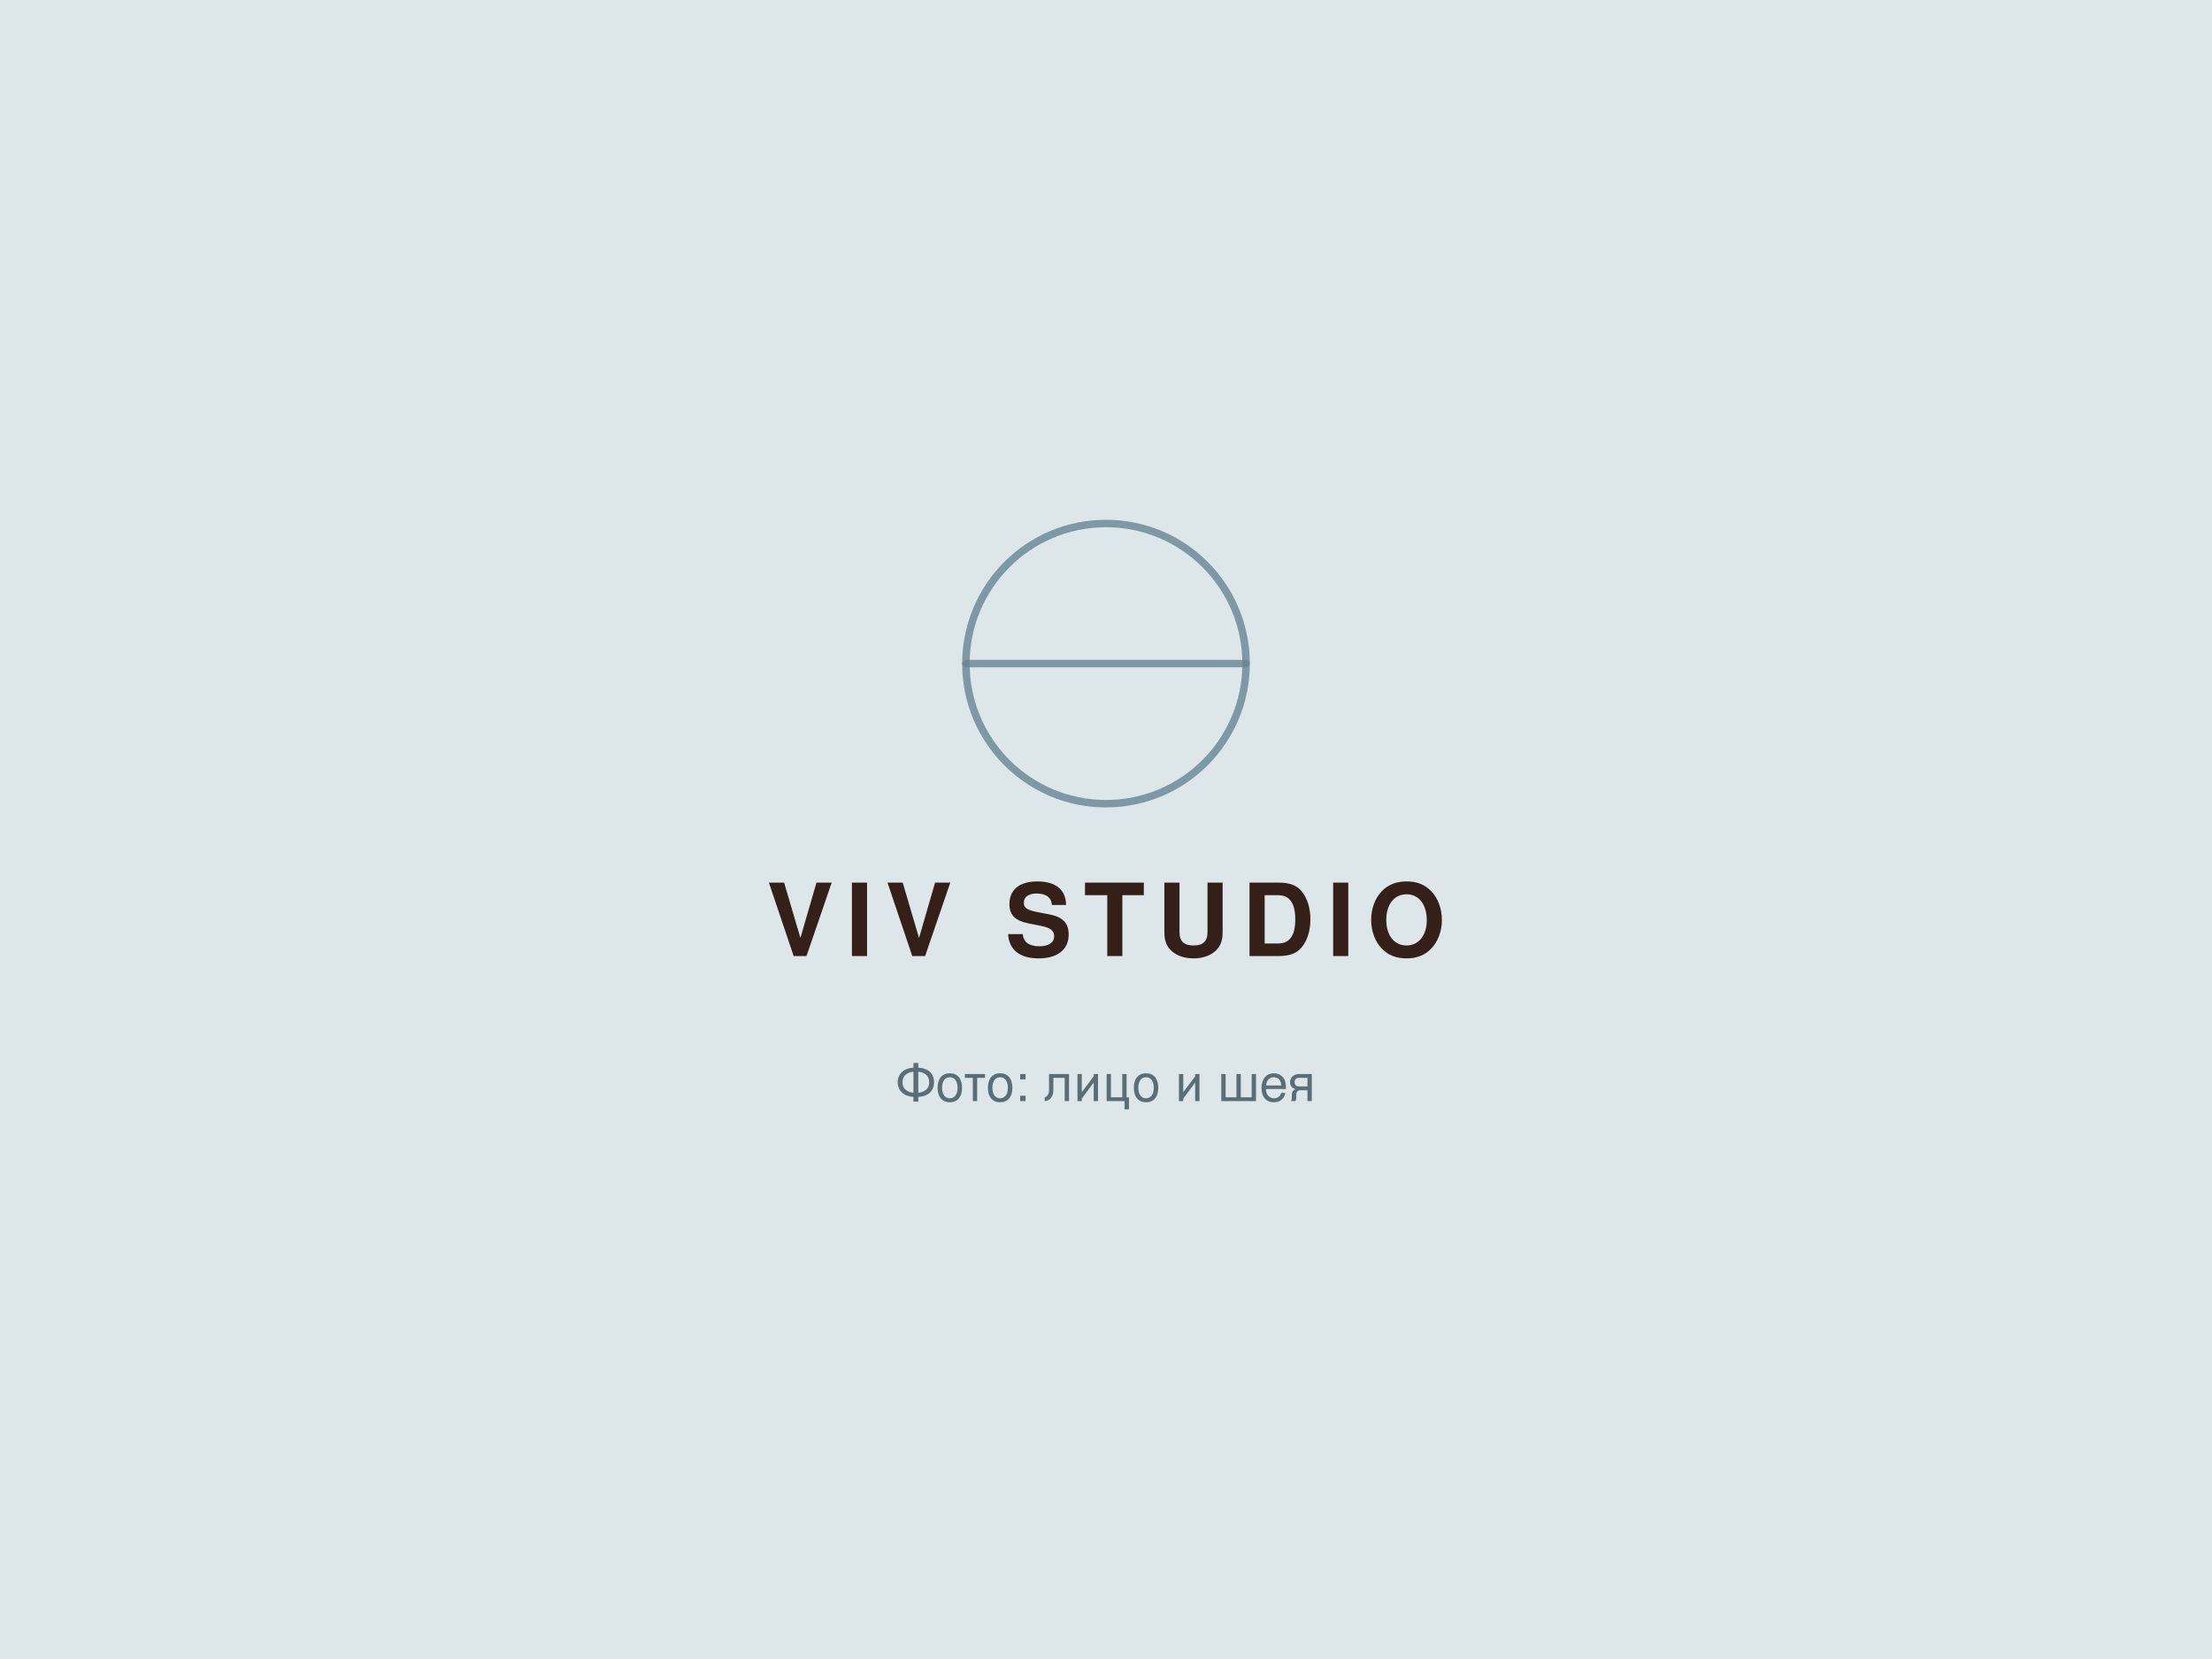
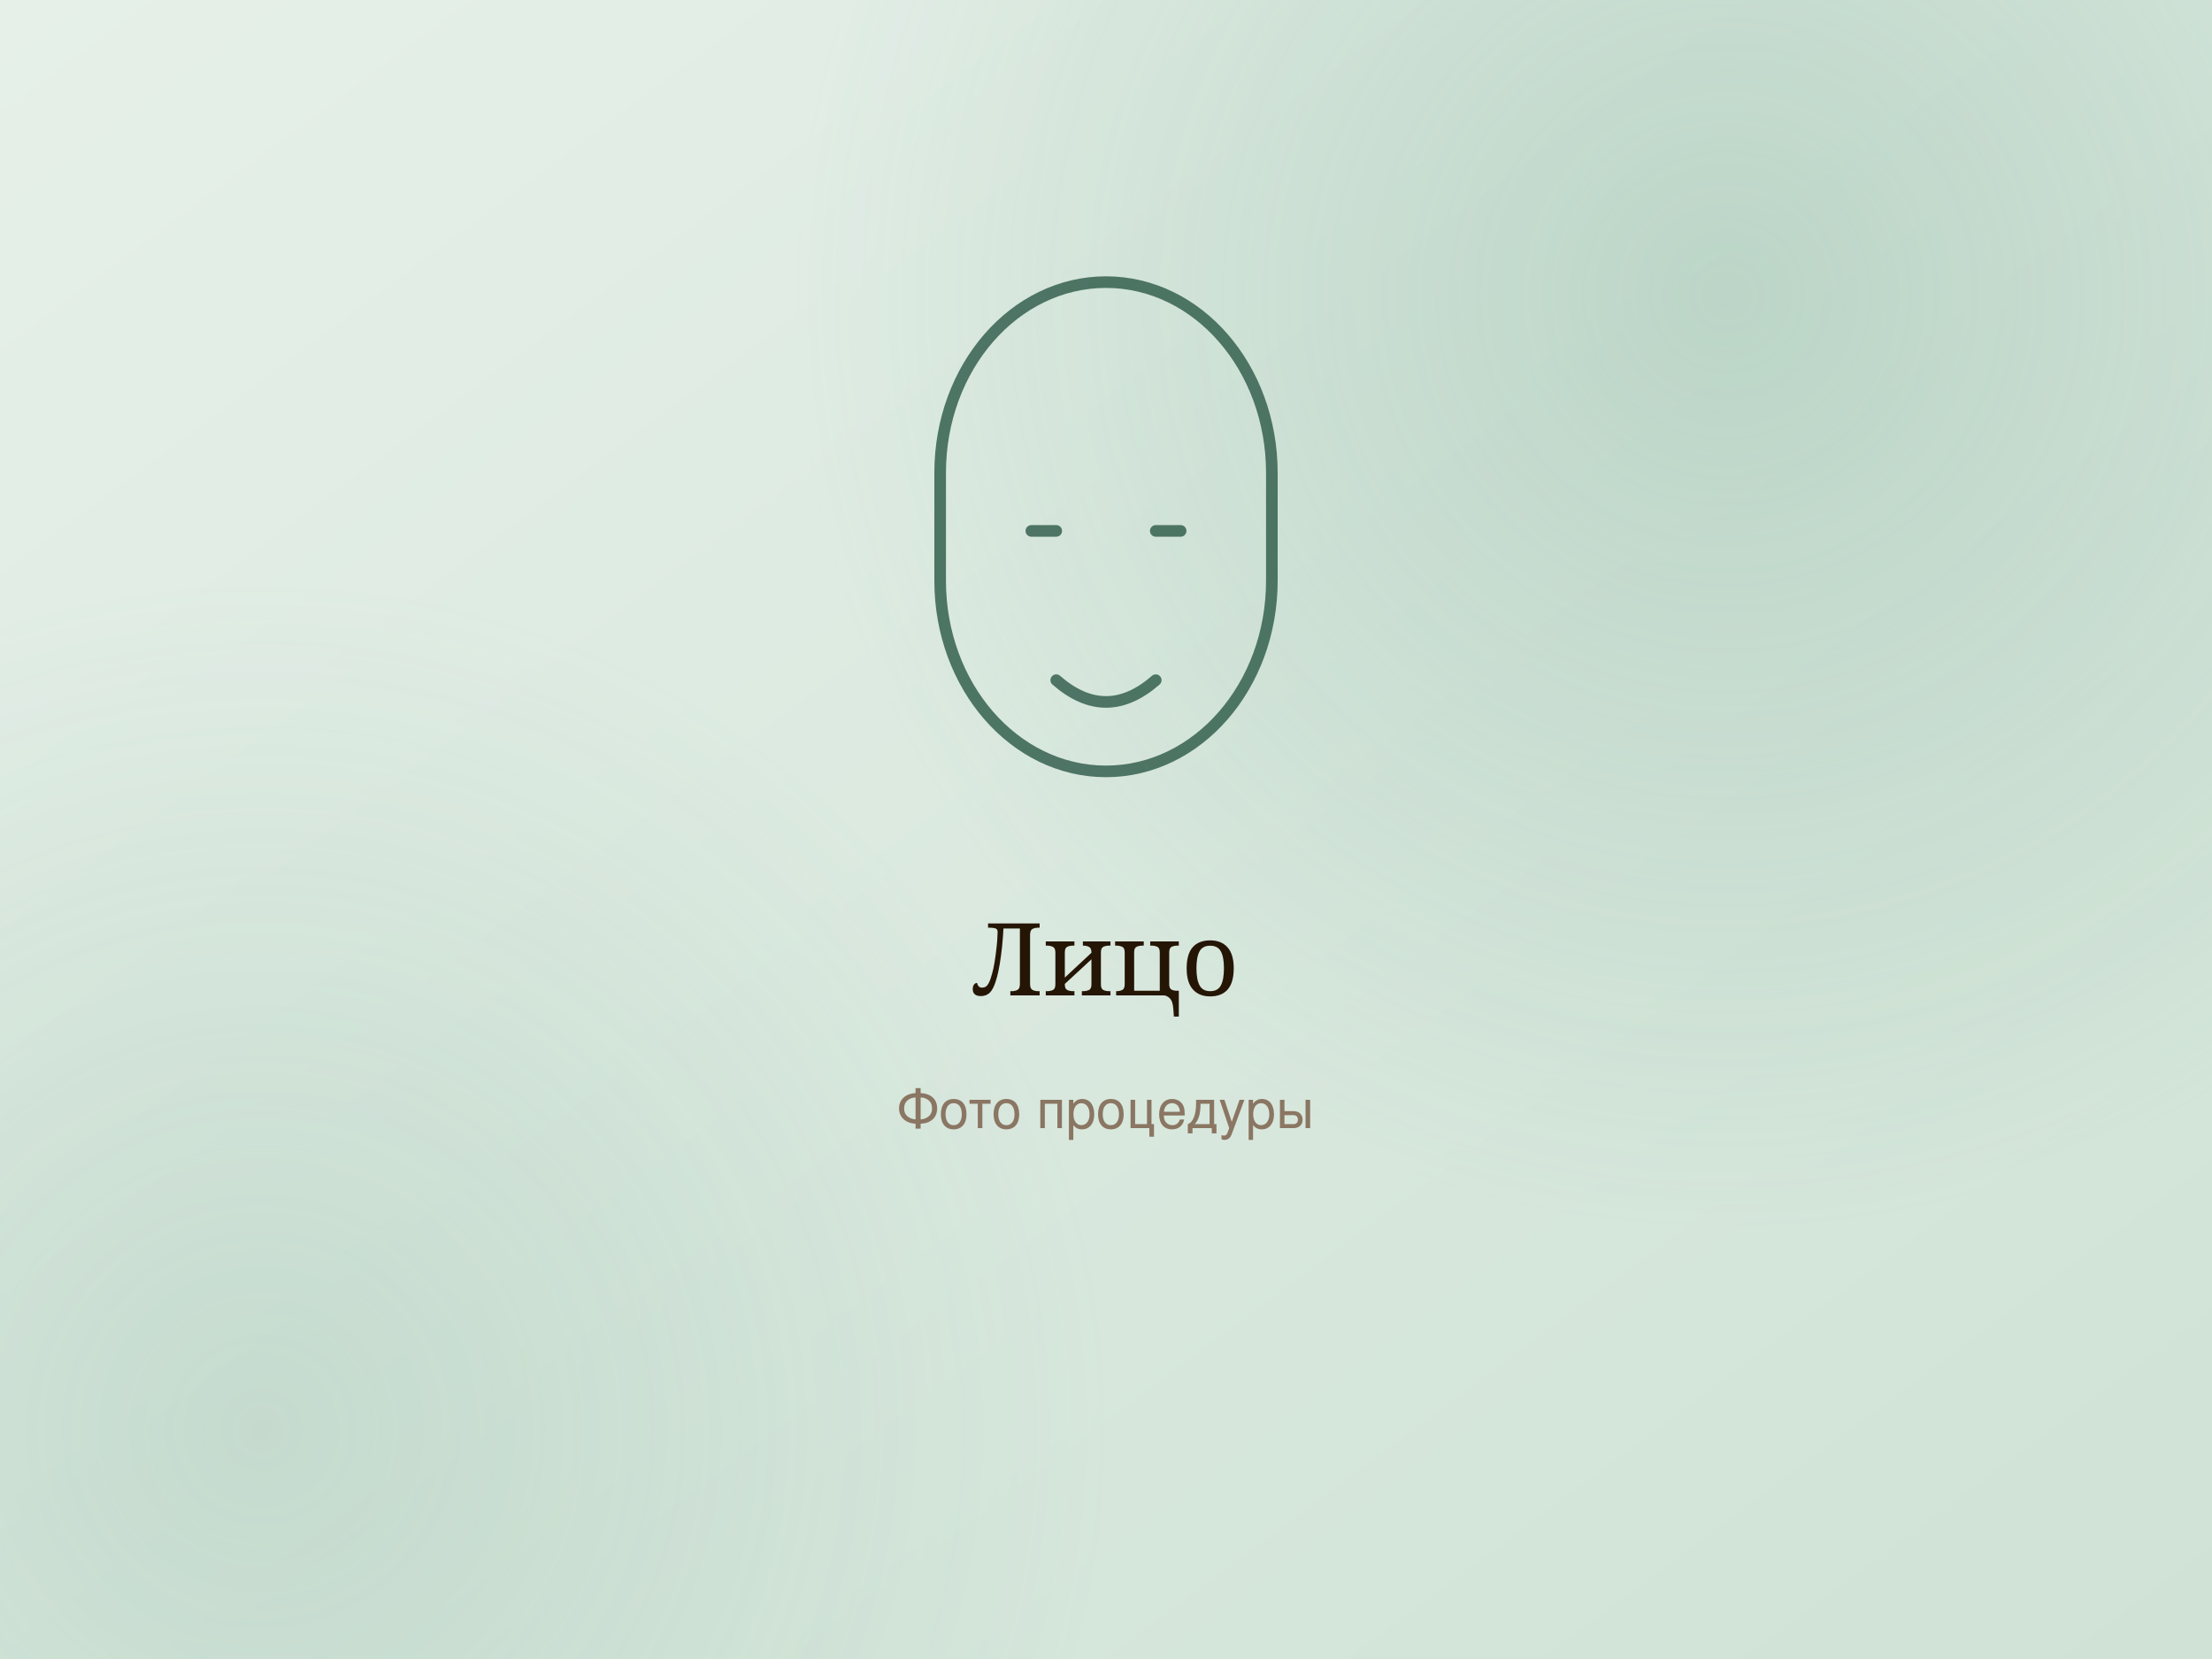
<svg xmlns="http://www.w3.org/2000/svg" viewBox="0 0 900 675" width="900" height="675" role="img">
-   <rect width="900" height="675" fill="#DDE7EA" />
-   <g fill="none" stroke="#688593" stroke-width="3.037" stroke-opacity=".8">
-     <circle cx="450" cy="270" r="57" />
-     <path d="M393 270 L507 270" stroke-linecap="round" />
+   <defs>
+     <linearGradient id="g" x1="0" y1="0" x2="1" y2="1">
+       <stop offset="0" stop-color="#E6F0E9" />
+       <stop offset="1" stop-color="#CFE2D5" />
+     </linearGradient>
+     <radialGradient id="r">
+       <stop offset="0" stop-color="#689F86" stop-opacity=".55" />
+       <stop offset="1" stop-color="#689F86" stop-opacity="0" />
+     </radialGradient>
+   </defs>
+   <rect width="900" height="675" fill="url(#g)" />
+   <circle cx="702" cy="121" r="378" fill="url(#r)" opacity=".5" />
+   <circle cx="108" cy="580" r="342" fill="url(#r)" opacity=".35" />
+   <g transform="translate(450 243) scale(1.687)" fill="none" stroke="#35604F" stroke-width="2.8" stroke-linecap="round" stroke-linejoin="round" opacity=".85">
+     <path d="M-40-30a40 46 0 0 1 80 0v26a40 46 0 0 1-80 0z" />
+     <path d="M-18-16h6M12-16h6M-12 20c8 7 16 7 24 0" />
  </g>
-   <text x="50%" y="389" text-anchor="middle" font-family="Helvetica,Arial,sans-serif" font-weight="bold" font-size="41" letter-spacing="5" fill="#342019">VIV STUDIO</text>
-   <text x="50%" y="448" text-anchor="middle" font-family="Helvetica,Arial,sans-serif" font-size="21" fill="#5B6E77">Фото: лицо и шея</text>
+   <text x="50%" y="405" text-anchor="middle" font-family="Georgia,serif" font-size="41" fill="#251505">Лицо</text>
+   <text x="50%" y="459" text-anchor="middle" font-family="Helvetica,Arial,sans-serif" font-size="22" fill="#8A7663">Фото процедуры</text>
</svg>
